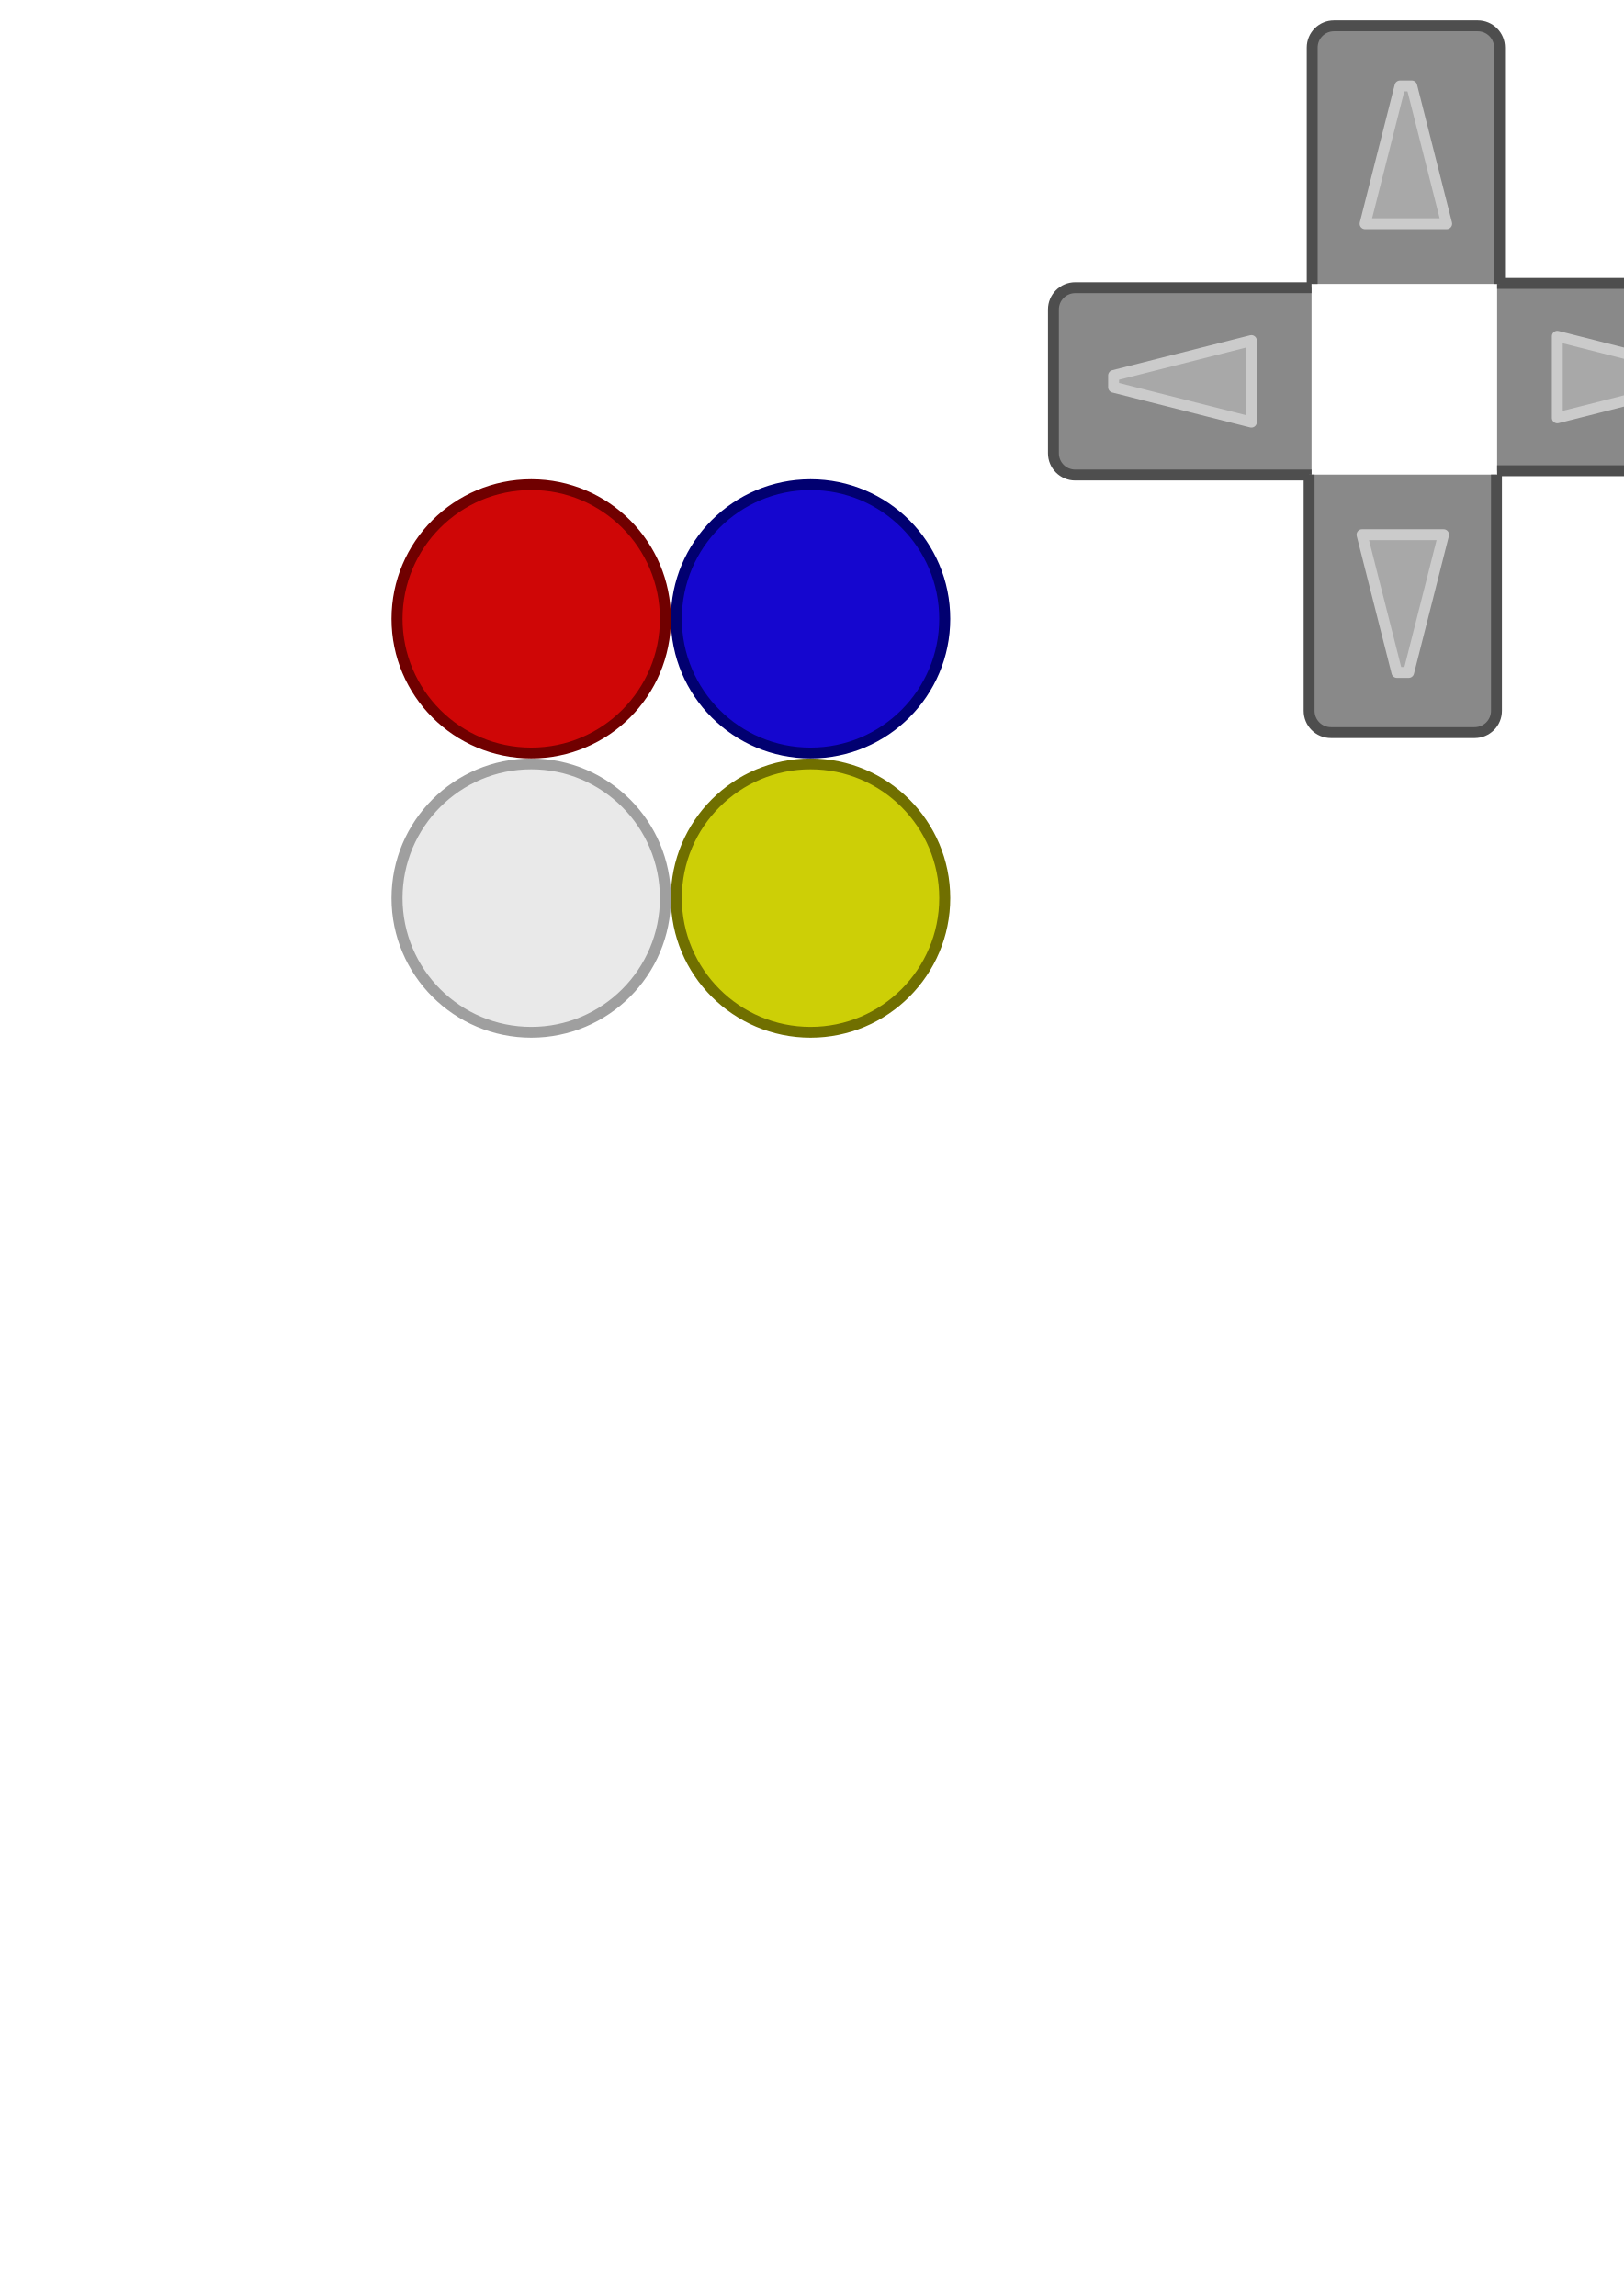
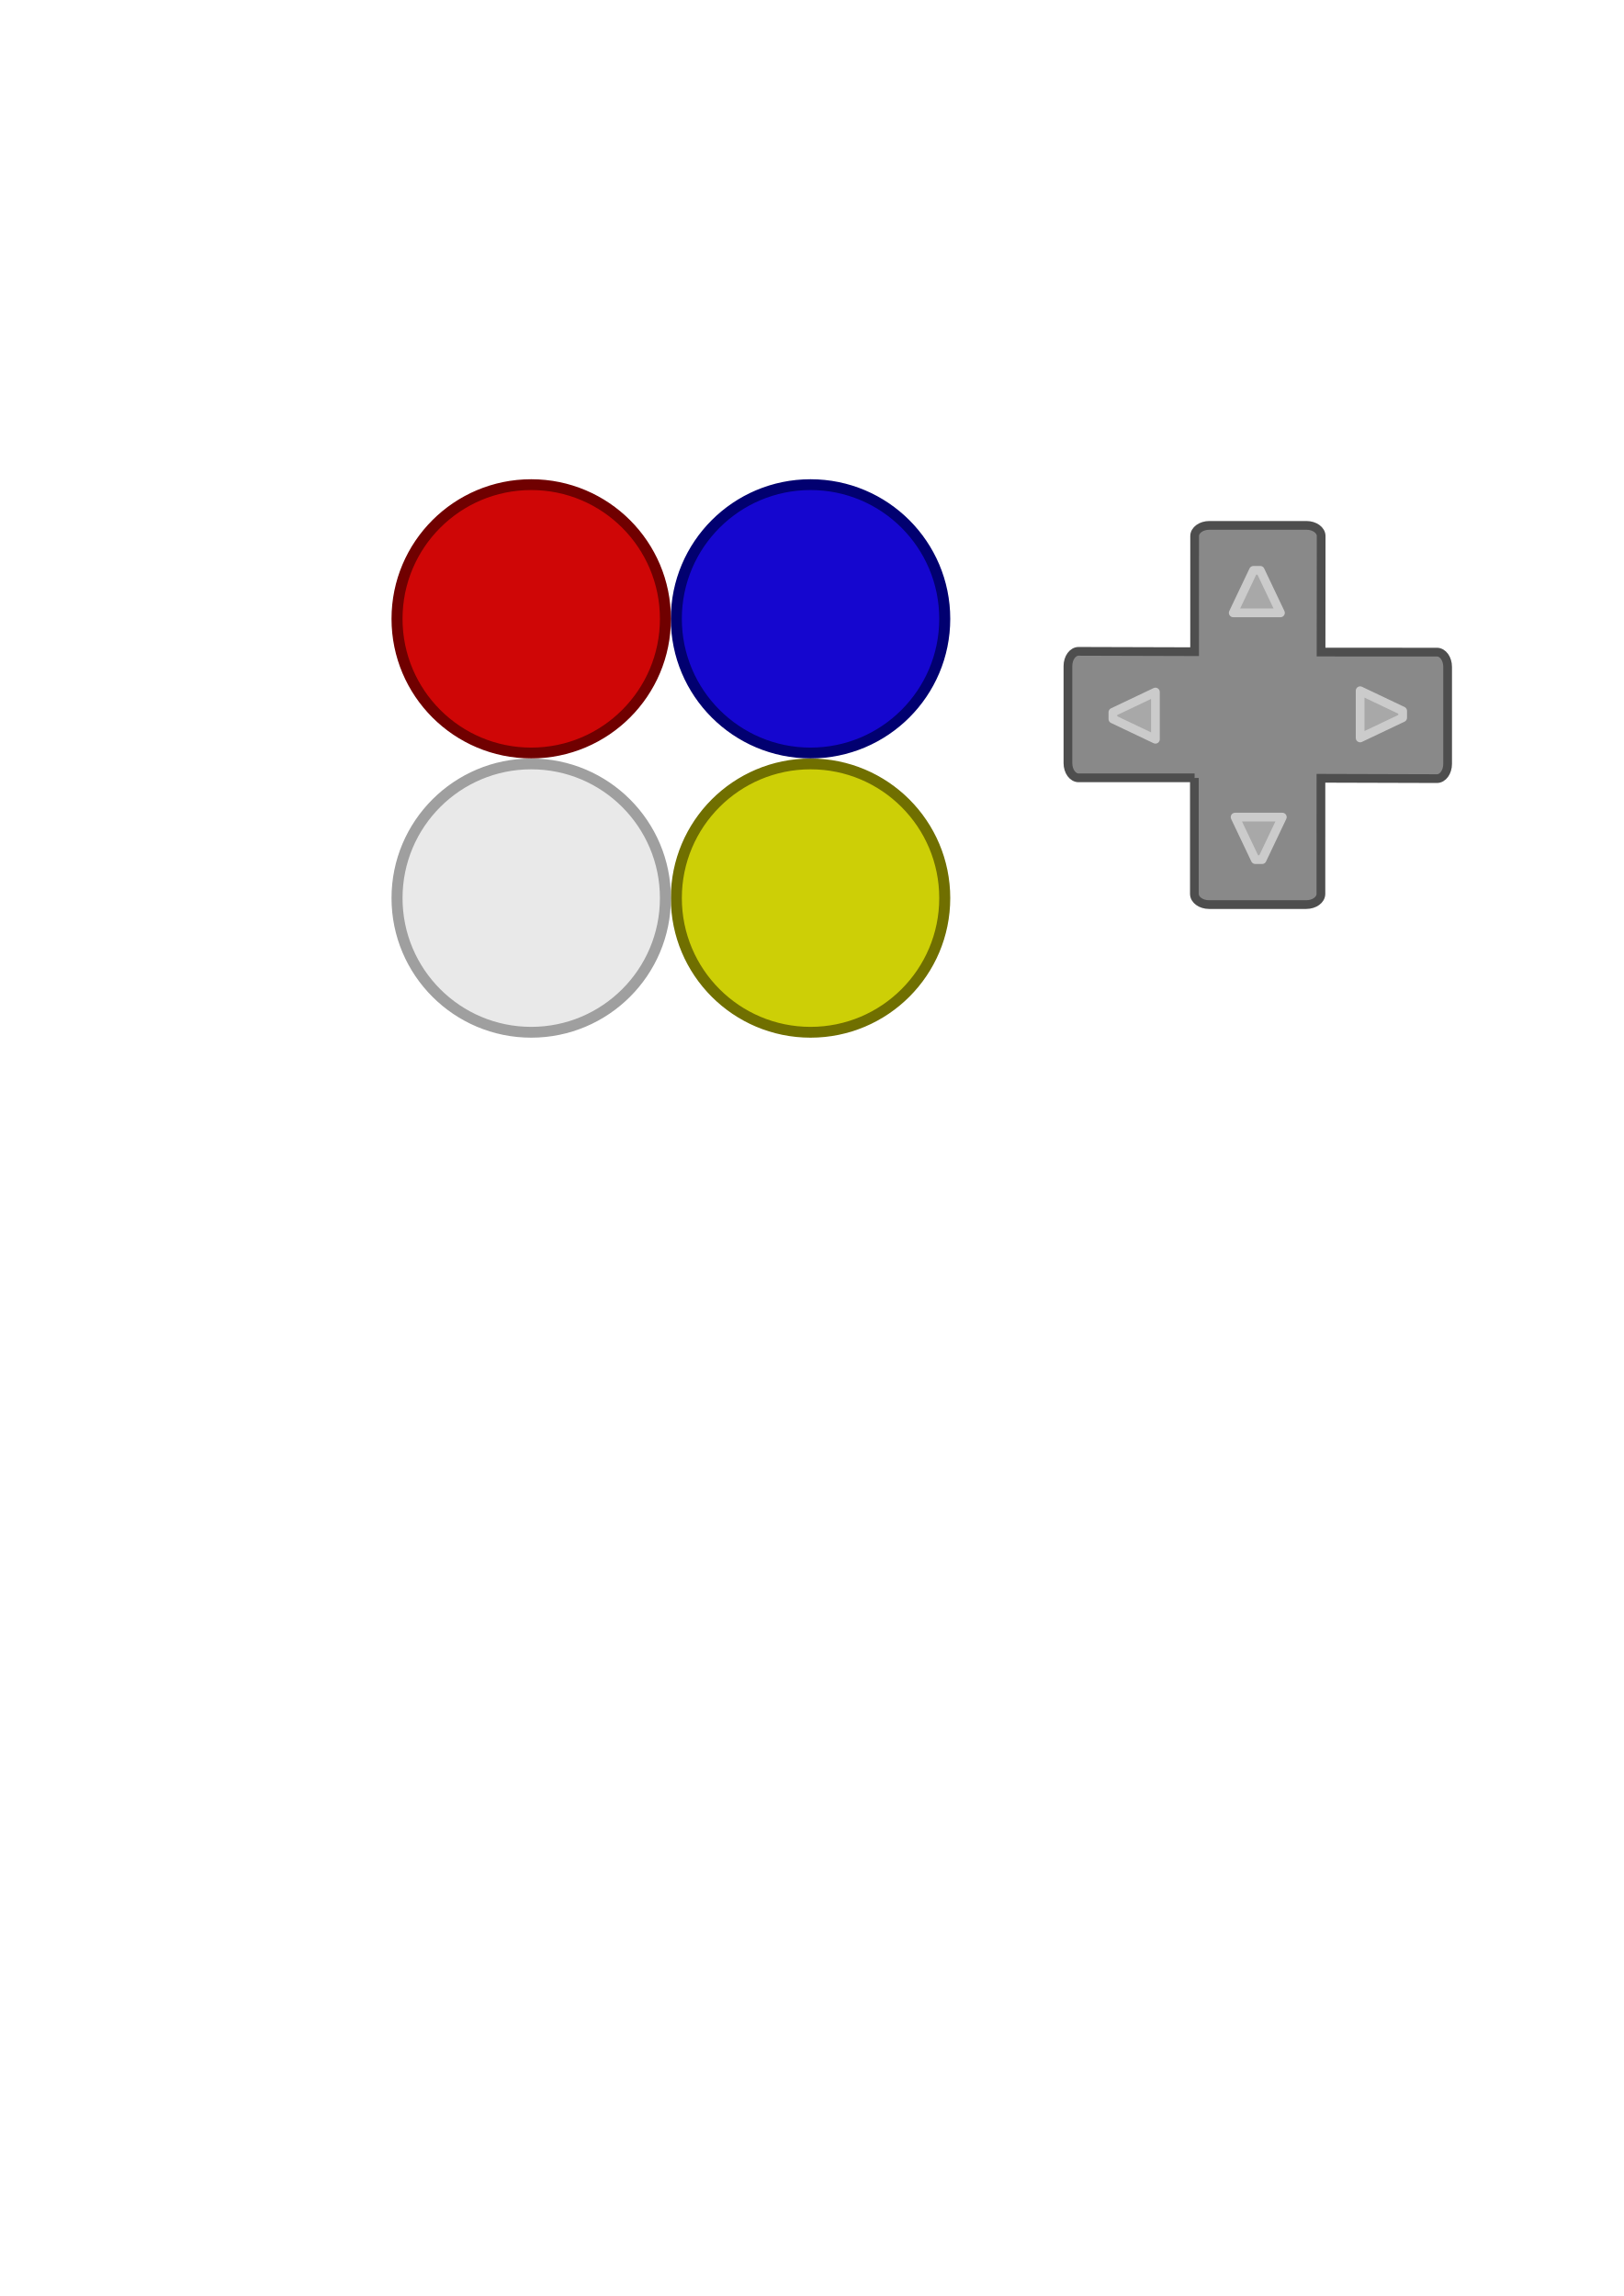
<svg xmlns="http://www.w3.org/2000/svg" width="744.094" height="1052.362" id="svg2" version="1.1">
  <defs id="defs4" />
  <g id="layer1">
    <path style="color:#000000;fill:#1506cf;fill-opacity:1;fill-rule:nonzero;stroke:#010070;stroke-width:6.33;stroke-miterlimit:4;stroke-opacity:1;stroke-dasharray:none;marker:none;visibility:visible;display:inline;overflow:visible;enable-background:accumulate" id="path2985-3" d="m 334.286,268.076 a 77.143,78.571 0 1 1 -154.286,0 77.143,78.571 0 1 1 154.286,0 z" transform="matrix(0.797224,0,0,0.7827291,166.4466,73.80483)" />
    <path style="color:#000000;fill:#cdcf06;fill-opacity:1;fill-rule:nonzero;stroke:#706f00;stroke-width:6.33;stroke-miterlimit:4;stroke-opacity:1;stroke-dasharray:none;marker:none;visibility:visible;display:inline;overflow:visible;enable-background:accumulate" id="path2985-3-0" d="m 334.286,268.076 a 77.143,78.571 0 1 1 -154.286,0 77.143,78.571 0 1 1 154.286,0 z" transform="matrix(0.797224,0,0,0.7827291,166.4466,201.8051)" />
    <path style="color:#000000;fill:#cf0606;fill-opacity:1;fill-rule:nonzero;stroke:#700000;stroke-width:6.33;stroke-miterlimit:4;stroke-opacity:1;stroke-dasharray:none;marker:none;visibility:visible;display:inline;overflow:visible;enable-background:accumulate" id="path2985" d="m 334.286,268.076 a 77.143,78.571 0 1 1 -154.286,0 77.143,78.571 0 1 1 154.286,0 z" transform="matrix(0.797224,0,0,0.7827291,38.4463,73.80483)" />
    <path style="color:#000000;fill:#e9e9e9;fill-opacity:1;fill-rule:nonzero;stroke:#9f9f9f;stroke-width:6.33;stroke-miterlimit:4;stroke-opacity:1;stroke-dasharray:none;marker:none;visibility:visible;display:inline;overflow:visible;enable-background:accumulate" id="path2985-3-0-6" d="m 334.286,268.076 a 77.143,78.571 0 1 1 -154.286,0 77.143,78.571 0 1 1 154.286,0 z" transform="matrix(0.797224,0,0,0.7827291,38.4463,201.805)" />
-     <g id="g3941" transform="translate(-22.85714,-55.71428)">
-       <path id="rect3144" d="m 623.898,273.438 -108.289,0 c -5.54,0 -10,-4.46 -10,-10 l 0,-65.863 c 0,-5.54 4.46,-10 10,-10 l 108.289,0" style="fill:#898989;fill-opacity:1;stroke:#4e4e4e;stroke-width:5;stroke-miterlimit:4;stroke-opacity:1" />
-       <path id="rect3938" d="m 533.186,227.819 63.135,-16 0,37.376 -63.135,-16 z" style="fill:#a8a8a8;fill-opacity:1;stroke:#cbcbcb;stroke-width:5;stroke-linejoin:round;stroke-miterlimit:4;stroke-opacity:1" />
-     </g>
-     <g id="g3941-6" transform="matrix(0,-1,1,0,412.3505,841.4011)">
-       <path id="rect3144-6" d="m 623.898,273.438 -108.289,0 c -5.54,0 -10,-4.46 -10,-10 l 0,-65.863 c 0,-5.54 4.46,-10 10,-10 l 108.289,0" style="fill:#898989;fill-opacity:1;stroke:#4e4e4e;stroke-width:5;stroke-miterlimit:4;stroke-opacity:1" />
-       <path id="rect3938-7" d="m 533.186,227.819 63.135,-16 0,37.376 -63.135,-16 z" style="fill:#a8a8a8;fill-opacity:1;stroke:#cbcbcb;stroke-width:5;stroke-linejoin:round;stroke-miterlimit:4;stroke-opacity:1" />
-     </g>
-     <g id="g3941-65" transform="matrix(-1,0,0,-1,1309.984,403.3318)">
-       <path id="rect3144-1" d="m 623.898,273.438 -108.289,0 c -5.54,0 -10,-4.46 -10,-10 l 0,-65.863 c 0,-5.54 4.46,-10 10,-10 l 108.289,0" style="fill:#898989;fill-opacity:1;stroke:#4e4e4e;stroke-width:5;stroke-miterlimit:4;stroke-opacity:1" />
-       <path id="rect3938-9" d="m 533.186,227.819 63.135,-16 0,37.376 -63.135,-16 z" style="fill:#a8a8a8;fill-opacity:1;stroke:#cbcbcb;stroke-width:5;stroke-linejoin:round;stroke-miterlimit:4;stroke-opacity:1" />
-     </g>
-     <g id="g3941-6-1" transform="matrix(0,1,-1,0,874.7767,-493.7836)">
-       <path id="rect3144-6-0" d="m 623.898,273.438 -108.289,0 c -5.54,0 -10,-4.46 -10,-10 l 0,-65.863 c 0,-5.54 4.46,-10 10,-10 l 108.289,0" style="fill:#898989;fill-opacity:1;stroke:#4e4e4e;stroke-width:5;stroke-miterlimit:4;stroke-opacity:1" />
-       <path id="rect3938-7-7" d="m 533.186,227.819 63.135,-16 0,37.376 -63.135,-16 z" style="fill:#a8a8a8;fill-opacity:1;stroke:#cbcbcb;stroke-width:5;stroke-linejoin:round;stroke-miterlimit:4;stroke-opacity:1" />
+     <g id="g3901" transform="translate(7.171541,138.3083)" style="stroke-width:1.1;stroke-miterlimit:4;stroke-dasharray:none">
+       <path id="rect3144" d="m 540.275,218.211 -53.141,0 c -2.719,0 -4.907,-3.012 -4.907,-6.753 l 0,-44.475 c 0,-3.741 2.189,-6.761 4.907,-6.753 l 53.151,0.157 0.01,-52.984 c 0,-2.719 3.012,-4.907 6.753,-4.907 l 44.475,0 c 3.741,0 6.755,2.189 6.753,4.907 l -0.046,53.164 53.094,0.024 c 2.719,0 4.907,3.012 4.907,6.753 l 0,44.475 c 0,3.741 -2.189,6.761 -4.907,6.753 l -53.151,-0.157 -0.01,52.984 c 0,2.719 -3.012,4.907 -6.753,4.907 l -44.475,0 c -3.741,0 -6.753,-2.189 -6.753,-4.907 l 0,-53.141" style="fill:#898989;fill-opacity:1;stroke:#4e4e4e;stroke-width:4;stroke-miterlimit:4;stroke-opacity:1;stroke-dasharray:none" />
+       <path id="rect3938" d="m 502.836,188.147 19.486,-9.263 0,21.638 -19.486,-9.263 z" style="fill:#a8a8a8;fill-opacity:1;stroke:#cbcbcb;stroke-width:4;stroke-linejoin:round;stroke-miterlimit:4;stroke-opacity:1;stroke-dasharray:none" />
+       <path id="rect3938-7" d="m 570.359,123.105 9.263,19.486 -21.638,0 9.263,-19.486 z" style="fill:#a8a8a8;fill-opacity:1;stroke:#cbcbcb;stroke-width:4;stroke-linejoin:round;stroke-miterlimit:4;stroke-opacity:1;stroke-dasharray:none" />
+       <path id="rect3938-1" d="m 635.622,190.656 -19.486,9.263 0,-21.638 19.486,9.263 z" style="fill:#a8a8a8;fill-opacity:1;stroke:#cbcbcb;stroke-width:4;stroke-linejoin:round;stroke-miterlimit:4;stroke-opacity:1;stroke-dasharray:none" />
+       <path id="rect3938-7-5" d="m 568.098,255.698 -9.263,-19.486 21.638,0 -9.263,19.486 z" style="fill:#a8a8a8;fill-opacity:1;stroke:#cbcbcb;stroke-width:4;stroke-linejoin:round;stroke-miterlimit:4;stroke-opacity:1;stroke-dasharray:none" />
    </g>
  </g>
</svg>
